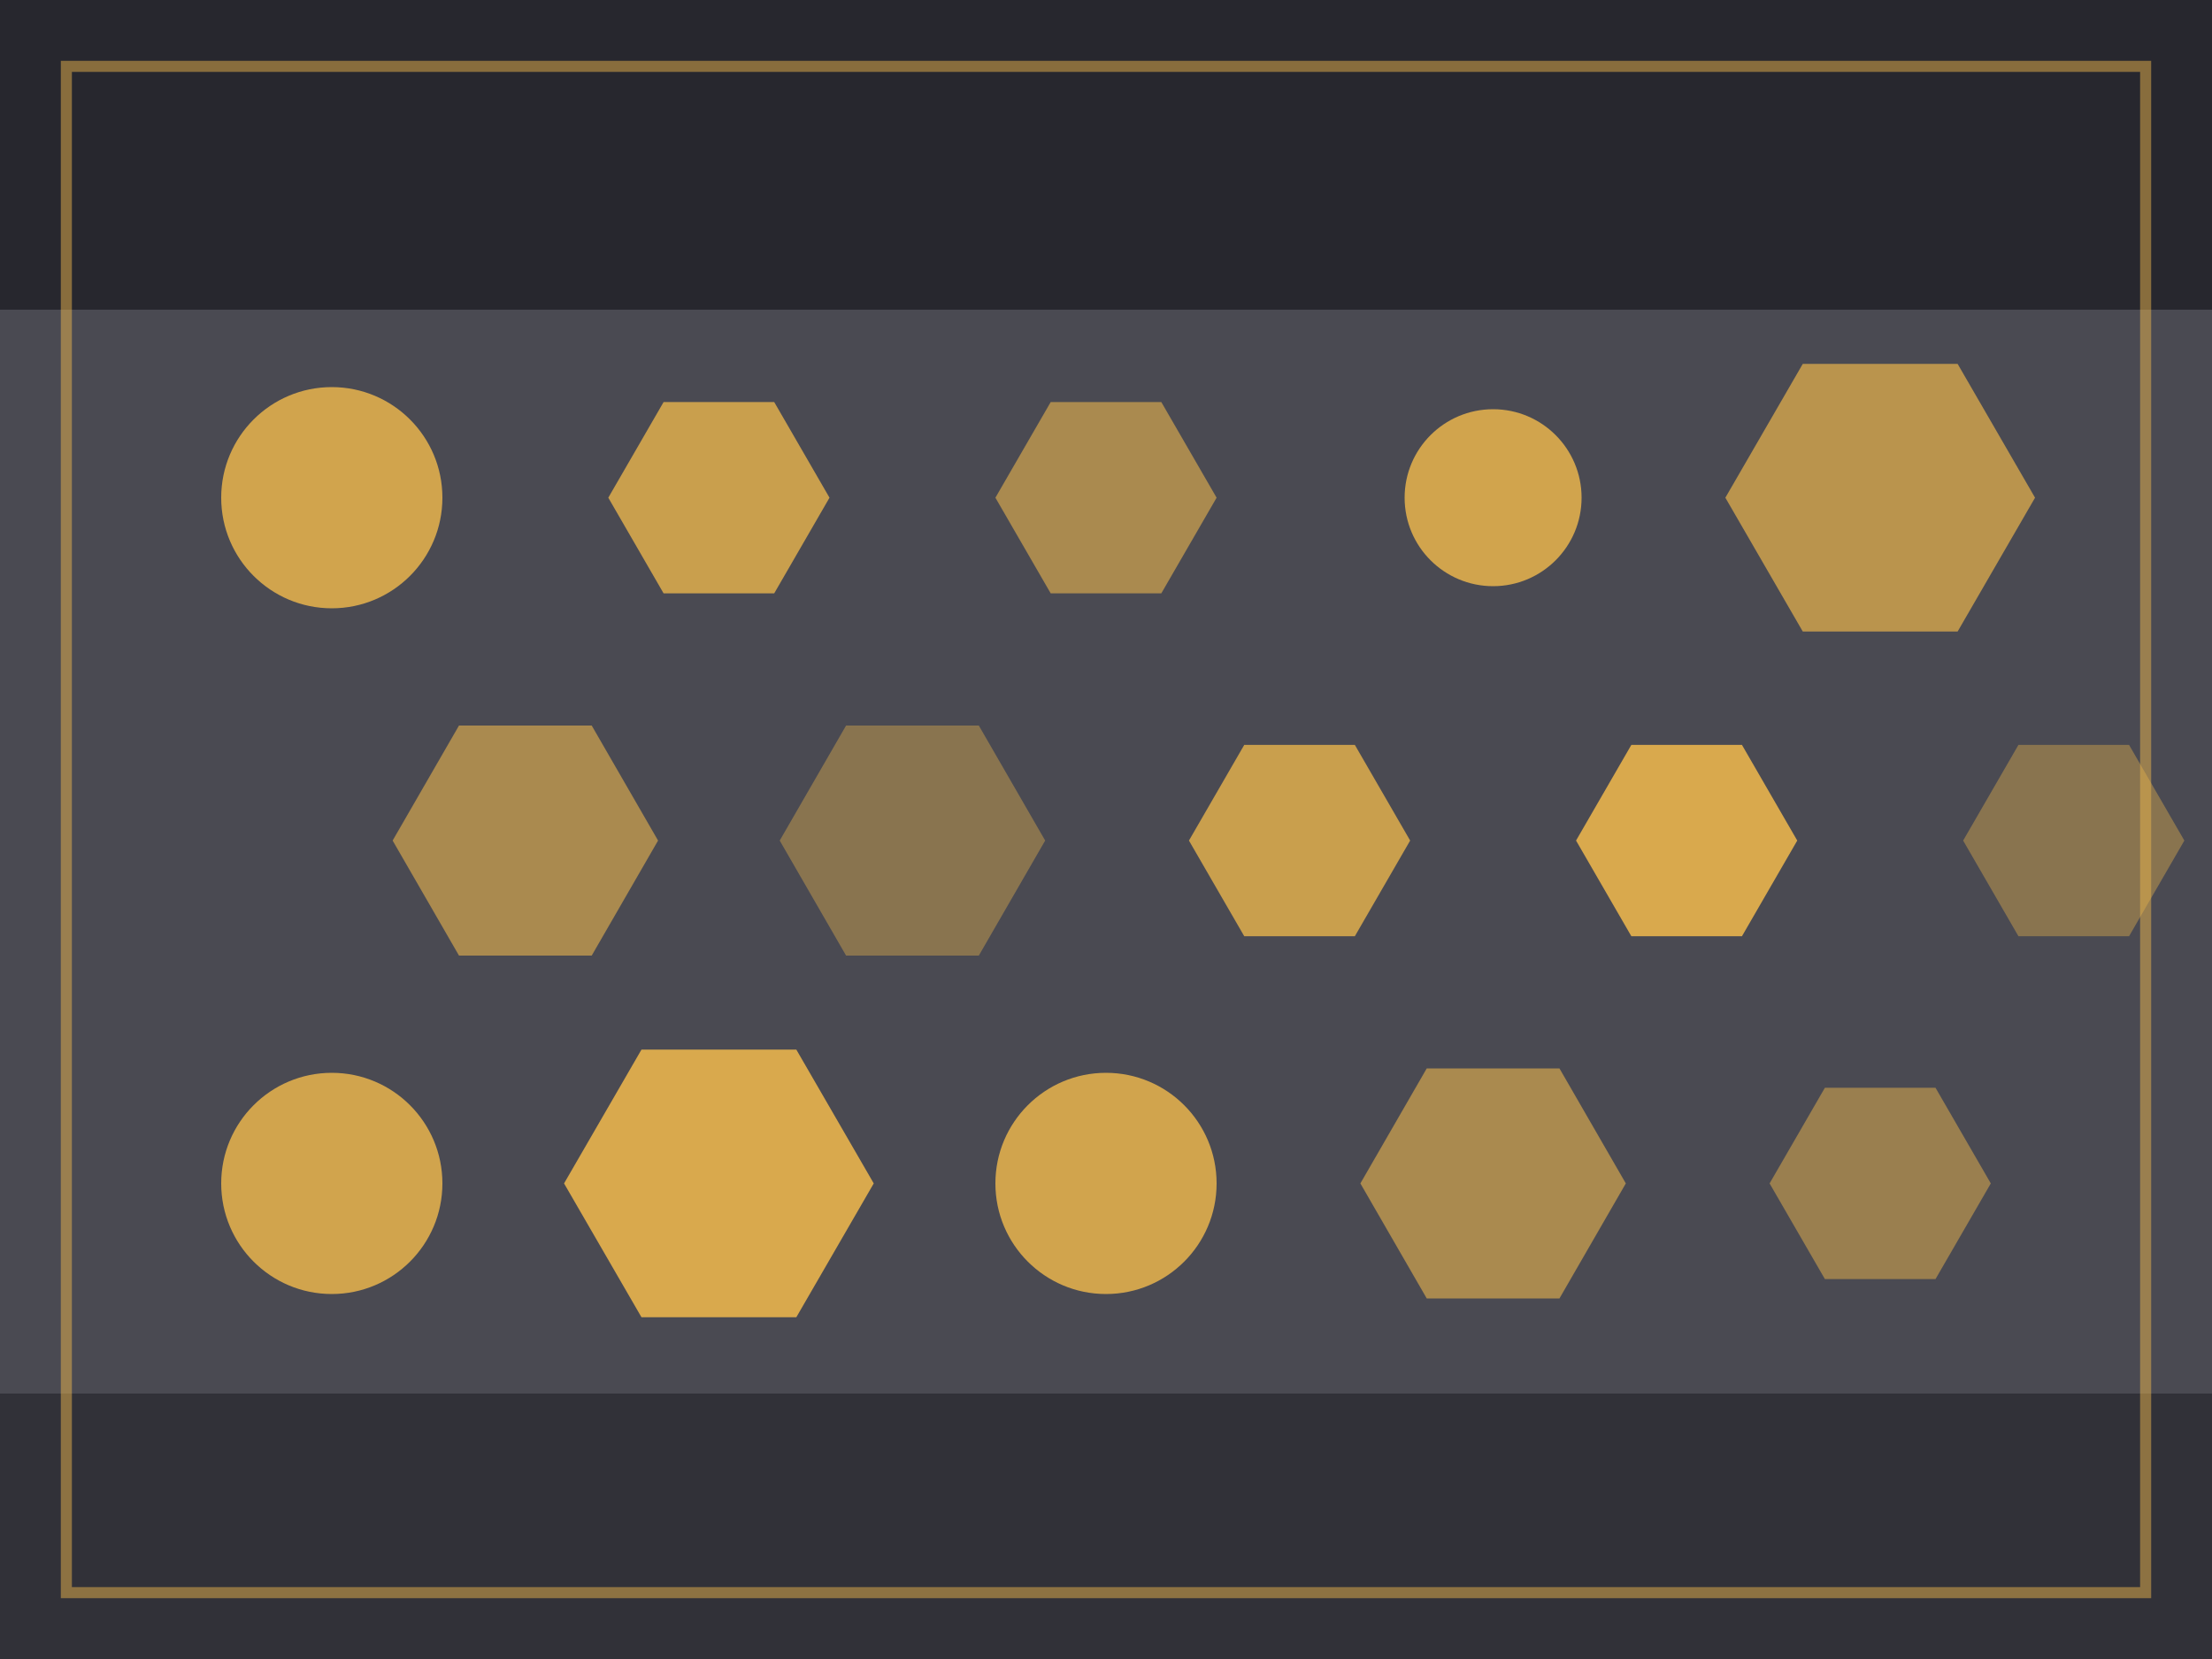
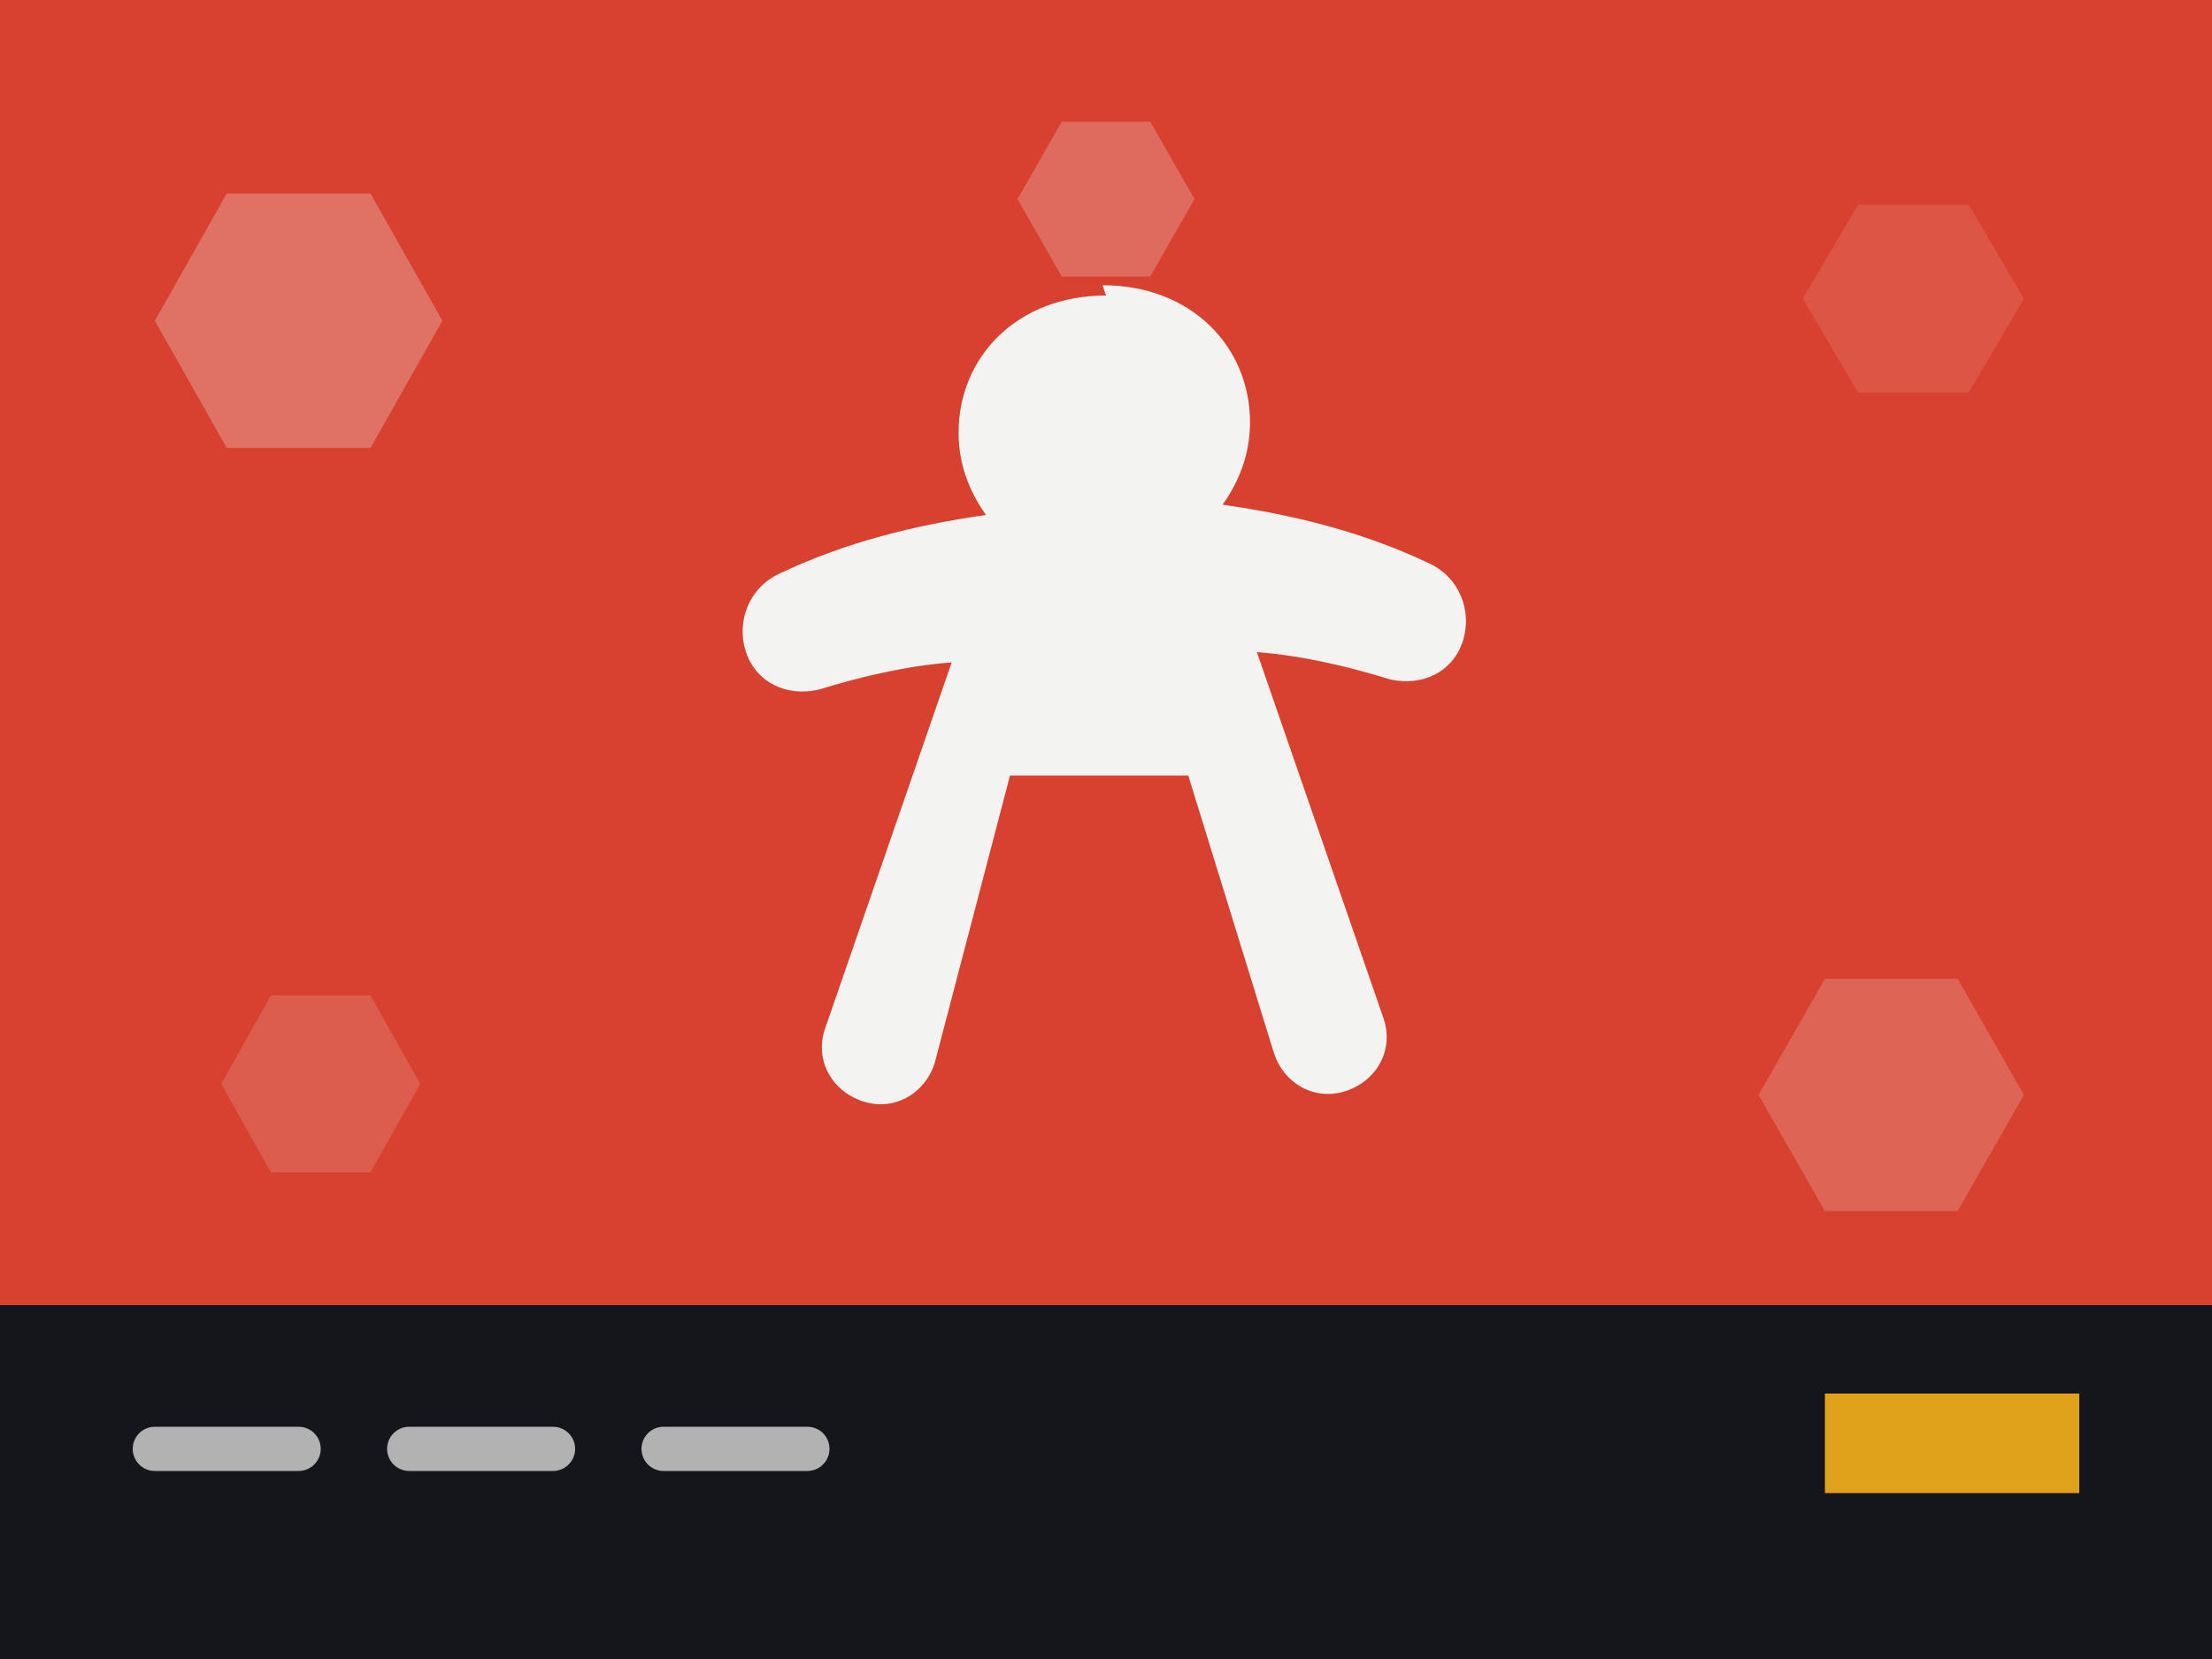
<svg xmlns="http://www.w3.org/2000/svg" viewBox="0 0 400 300" width="400" height="300" role="img">
-   <rect width="400" height="300" fill="#4a4a52" />
-   <circle cx="60" cy="90" r="20" fill="#e9b44c" opacity="0.85" />
-   <polygon points="150.0,90.0 140.0,107.3 120.0,107.3 110.0,90.0 120.0,72.7 140.0,72.7" fill="#e9b44c" opacity="0.8" />
-   <polygon points="220.0,90.0 210.0,107.3 190.0,107.3 180.0,90.0 190.0,72.7 210.0,72.7" fill="#e9b44c" opacity="0.6" />
-   <circle cx="270" cy="90" r="16" fill="#e9b44c" opacity="0.85" />
-   <polygon points="368.0,90.0 354.0,114.2 326.0,114.2 312.0,90.0 326.0,65.8 354.0,65.8" fill="#e9b44c" opacity="0.7" />
-   <polygon points="119.0,152.0 107.0,172.8 83.0,172.8 71.0,152.0 83.0,131.2 107.0,131.2" fill="#e9b44c" opacity="0.6" />
-   <polygon points="189.0,152.0 177.0,172.8 153.0,172.8 141.0,152.0 153.0,131.2 177.0,131.2" fill="#e9b44c" opacity="0.4" />
-   <polygon points="255.0,152.0 245.0,169.3 225.0,169.3 215.0,152.0 225.0,134.7 245.0,134.7" fill="#e9b44c" opacity="0.8" />
-   <polygon points="325.0,152.0 315.0,169.3 295.0,169.3 285.0,152.0 295.0,134.7 315.0,134.7" fill="#e9b44c" opacity="0.9" />
-   <polygon points="395.0,152.0 385.0,169.3 365.0,169.3 355.0,152.0 365.0,134.7 385.0,134.7" fill="#e9b44c" opacity="0.4" />
-   <circle cx="60" cy="214" r="20" fill="#e9b44c" opacity="0.85" />
-   <polygon points="158.0,214.0 144.0,238.2 116.0,238.2 102.0,214.0 116.0,189.8 144.0,189.8" fill="#e9b44c" opacity="0.9" />
-   <circle cx="200" cy="214" r="20" fill="#e9b44c" opacity="0.85" />
-   <polygon points="294.0,214.0 282.0,234.8 258.0,234.8 246.0,214.0 258.0,193.2 282.0,193.2" fill="#e9b44c" opacity="0.6" />
-   <polygon points="360.0,214.0 350.0,231.3 330.0,231.3 320.0,214.0 330.0,196.7 350.0,196.7" fill="#e9b44c" opacity="0.5" />
-   <rect x="0" y="0" width="400" height="56" fill="#23232a" opacity="0.9" />
-   <rect x="0" y="252" width="400" height="48" fill="#23232a" opacity="0.65" />
-   <rect x="12" y="12" width="376" height="276" fill="none" stroke="#e9b44c" stroke-width="2" opacity="0.5" />
+   <rect width="400" height="300" fill="#d8402f" />
+   <polygon points="80,58 67,81 41,81 28,58 41,35 67,35" fill="#f3f4f1" opacity="0.28" />
+   <polygon points="366,54 356,71 336,71 326,54 336,37 356,37" fill="#f3f4f1" opacity="0.12" />
+   <polygon points="76,196 67,212 49,212 40,196 49,180 67,180" fill="#f3f4f1" opacity="0.16" />
+   <polygon points="366,198 354,219 330,219 318,198 330,177 354,177" fill="#f3f4f1" opacity="0.20" />
+   <polygon points="216,36 208,50 192,50 184,36 192,22 208,22" fill="#f3f4f1" opacity="0.24" />
+   <g transform="translate(200 108) scale(0.62) translate(-200 -108)">
+     <path d="M200 20c-26 0-43 18-43 40 0 9 3 17 8 24-21 3-41 8-60 17-9 4-13 14-10 23 3 9 12 13 21 11 13-4 26-7 39-8l-37 107c-3 9 2 18 11 21 9 3 18-2 21-11L172 160h52l25 81c3 9 12 14 21 11 9-3 14-12 11-21l-37-107c13 1 26 4 39 8 9 2 18-2 21-11 3-9-1-19-10-23-19-9-39-14-60-17 5-7 8-15 8-24 0-22-17-40-43-40z" fill="#f3f4f1" />
+   </g>
+   <rect x="0" y="236" width="400" height="64" fill="#14161b" />
+   <rect x="24" y="258" width="34" height="8" rx="4" fill="#f3f4f1" opacity="0.7" />
+   <rect x="70" y="258" width="34" height="8" rx="4" fill="#f3f4f1" opacity="0.7" />
+   <rect x="116" y="258" width="34" height="8" rx="4" fill="#f3f4f1" opacity="0.7" />
+   <rect x="330" y="252" width="46" height="18" fill="#e0a21a" />
</svg>
